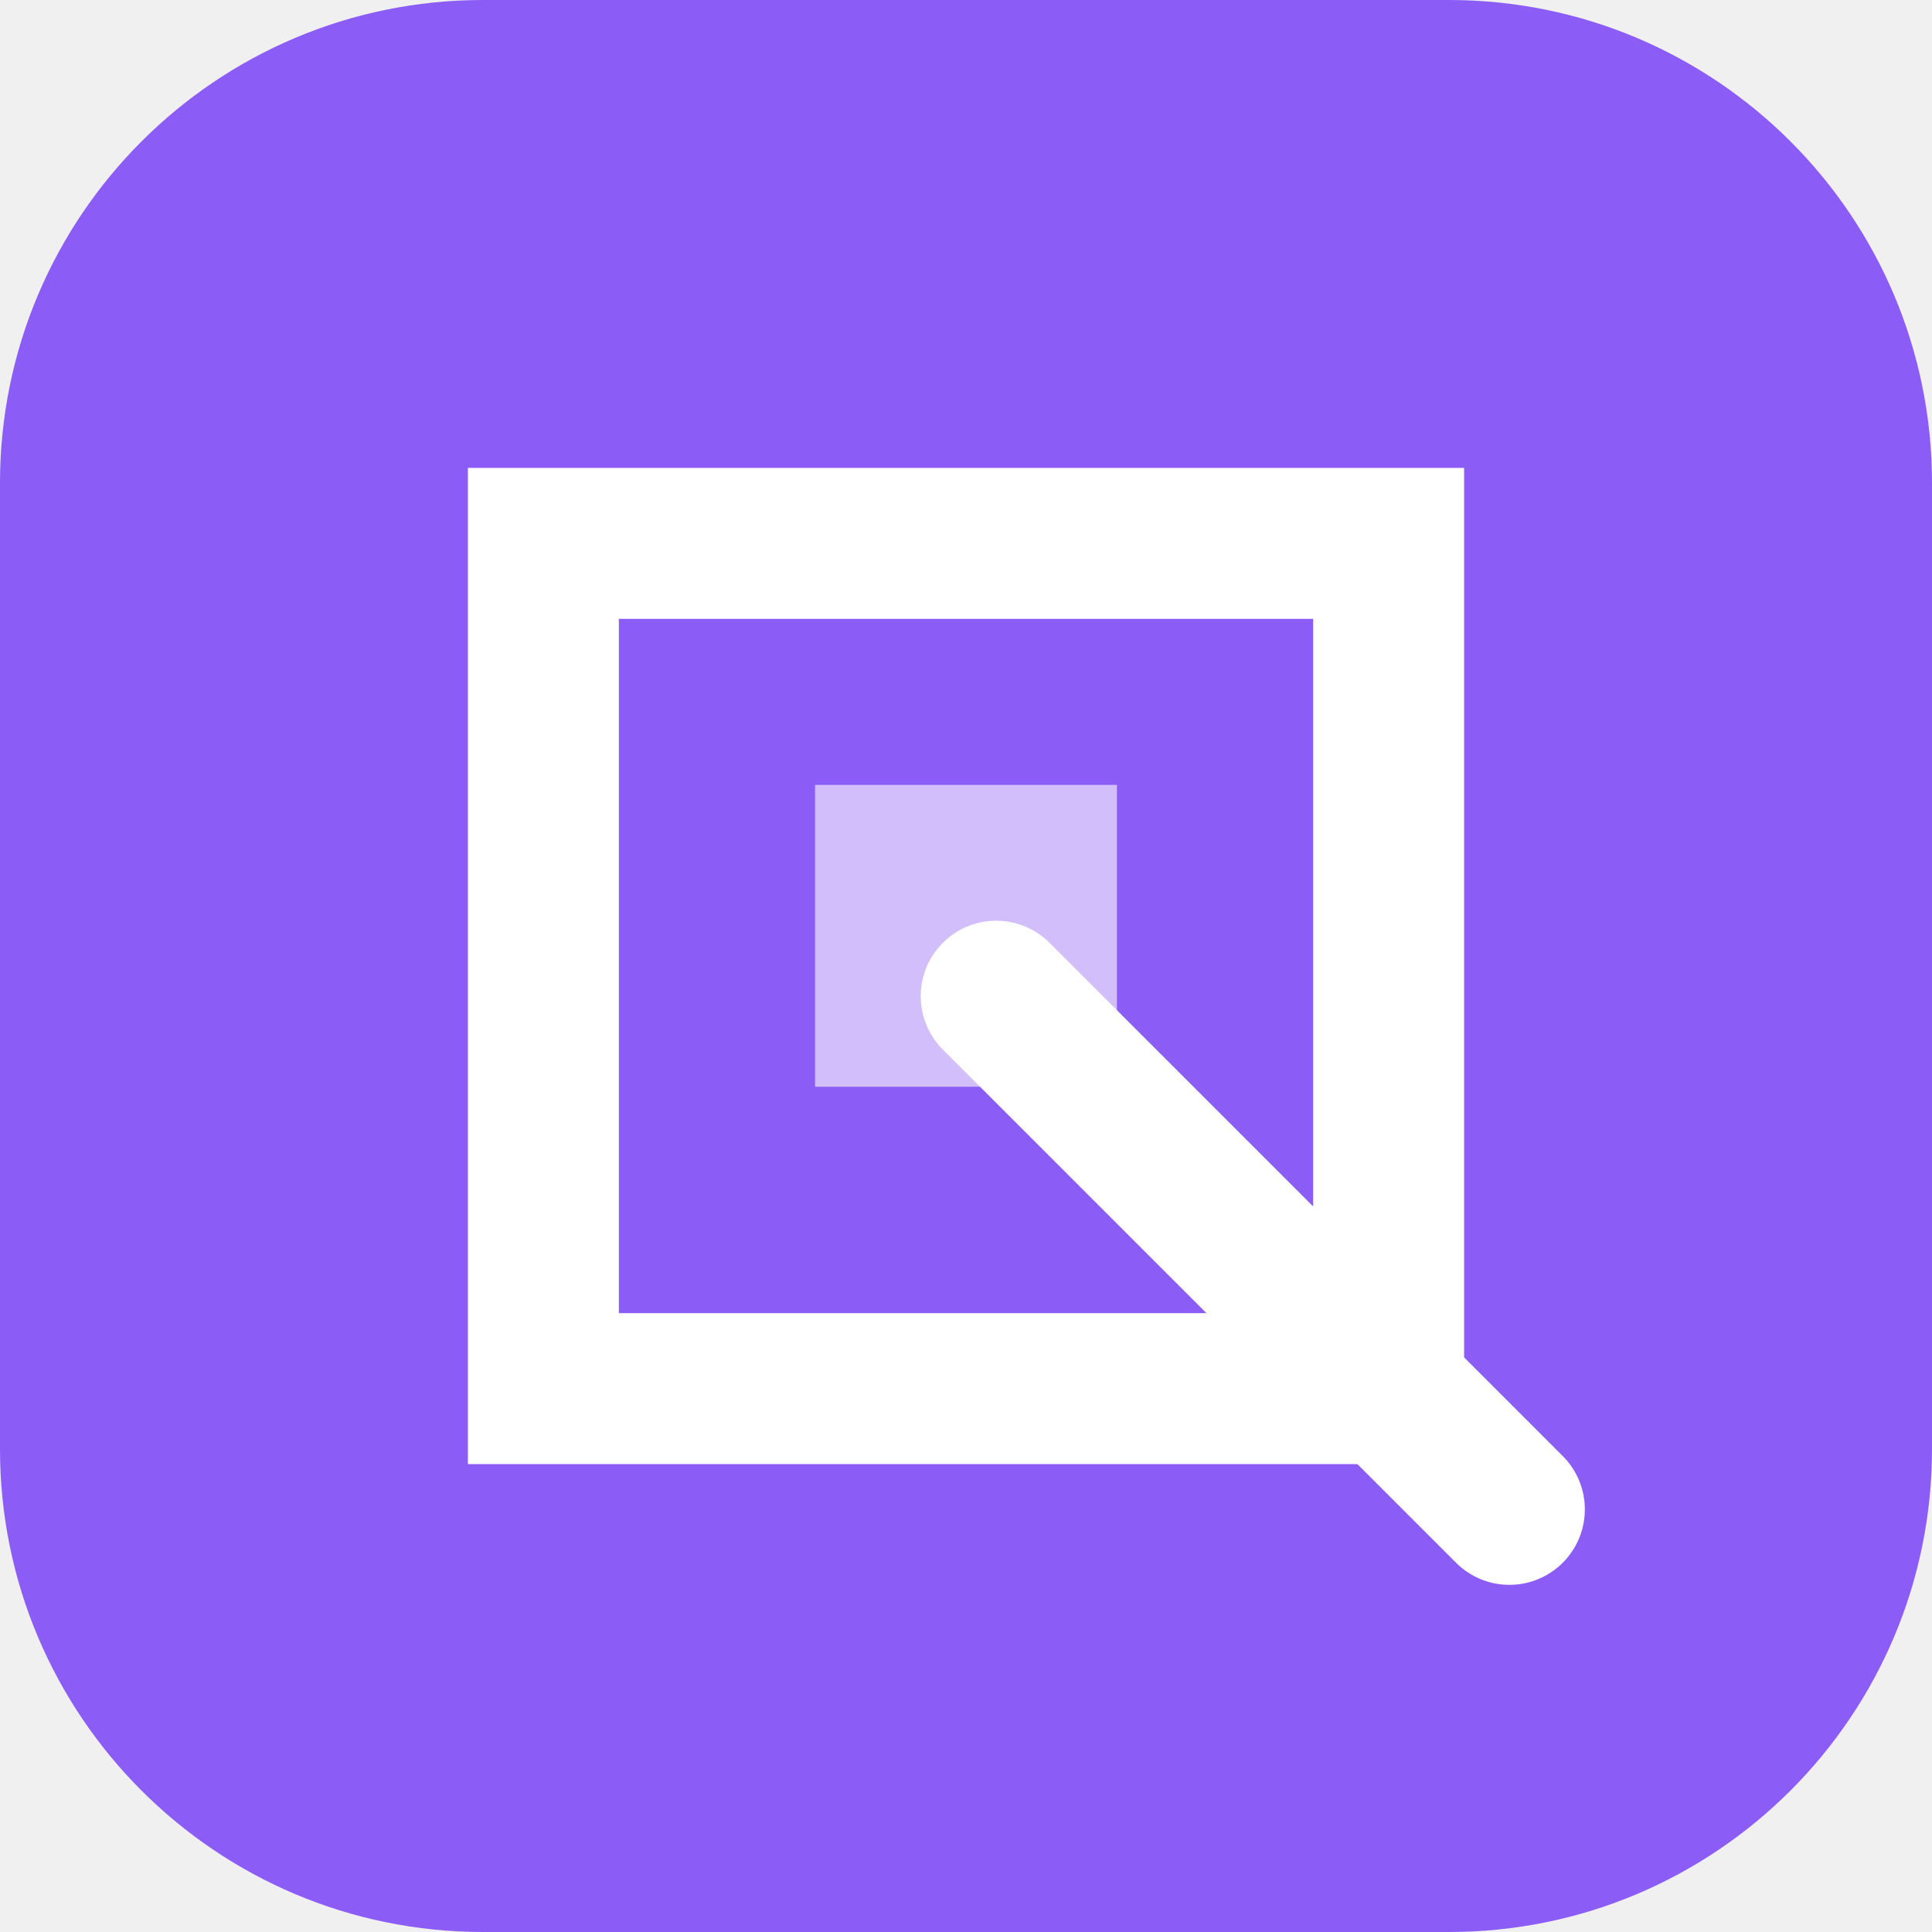
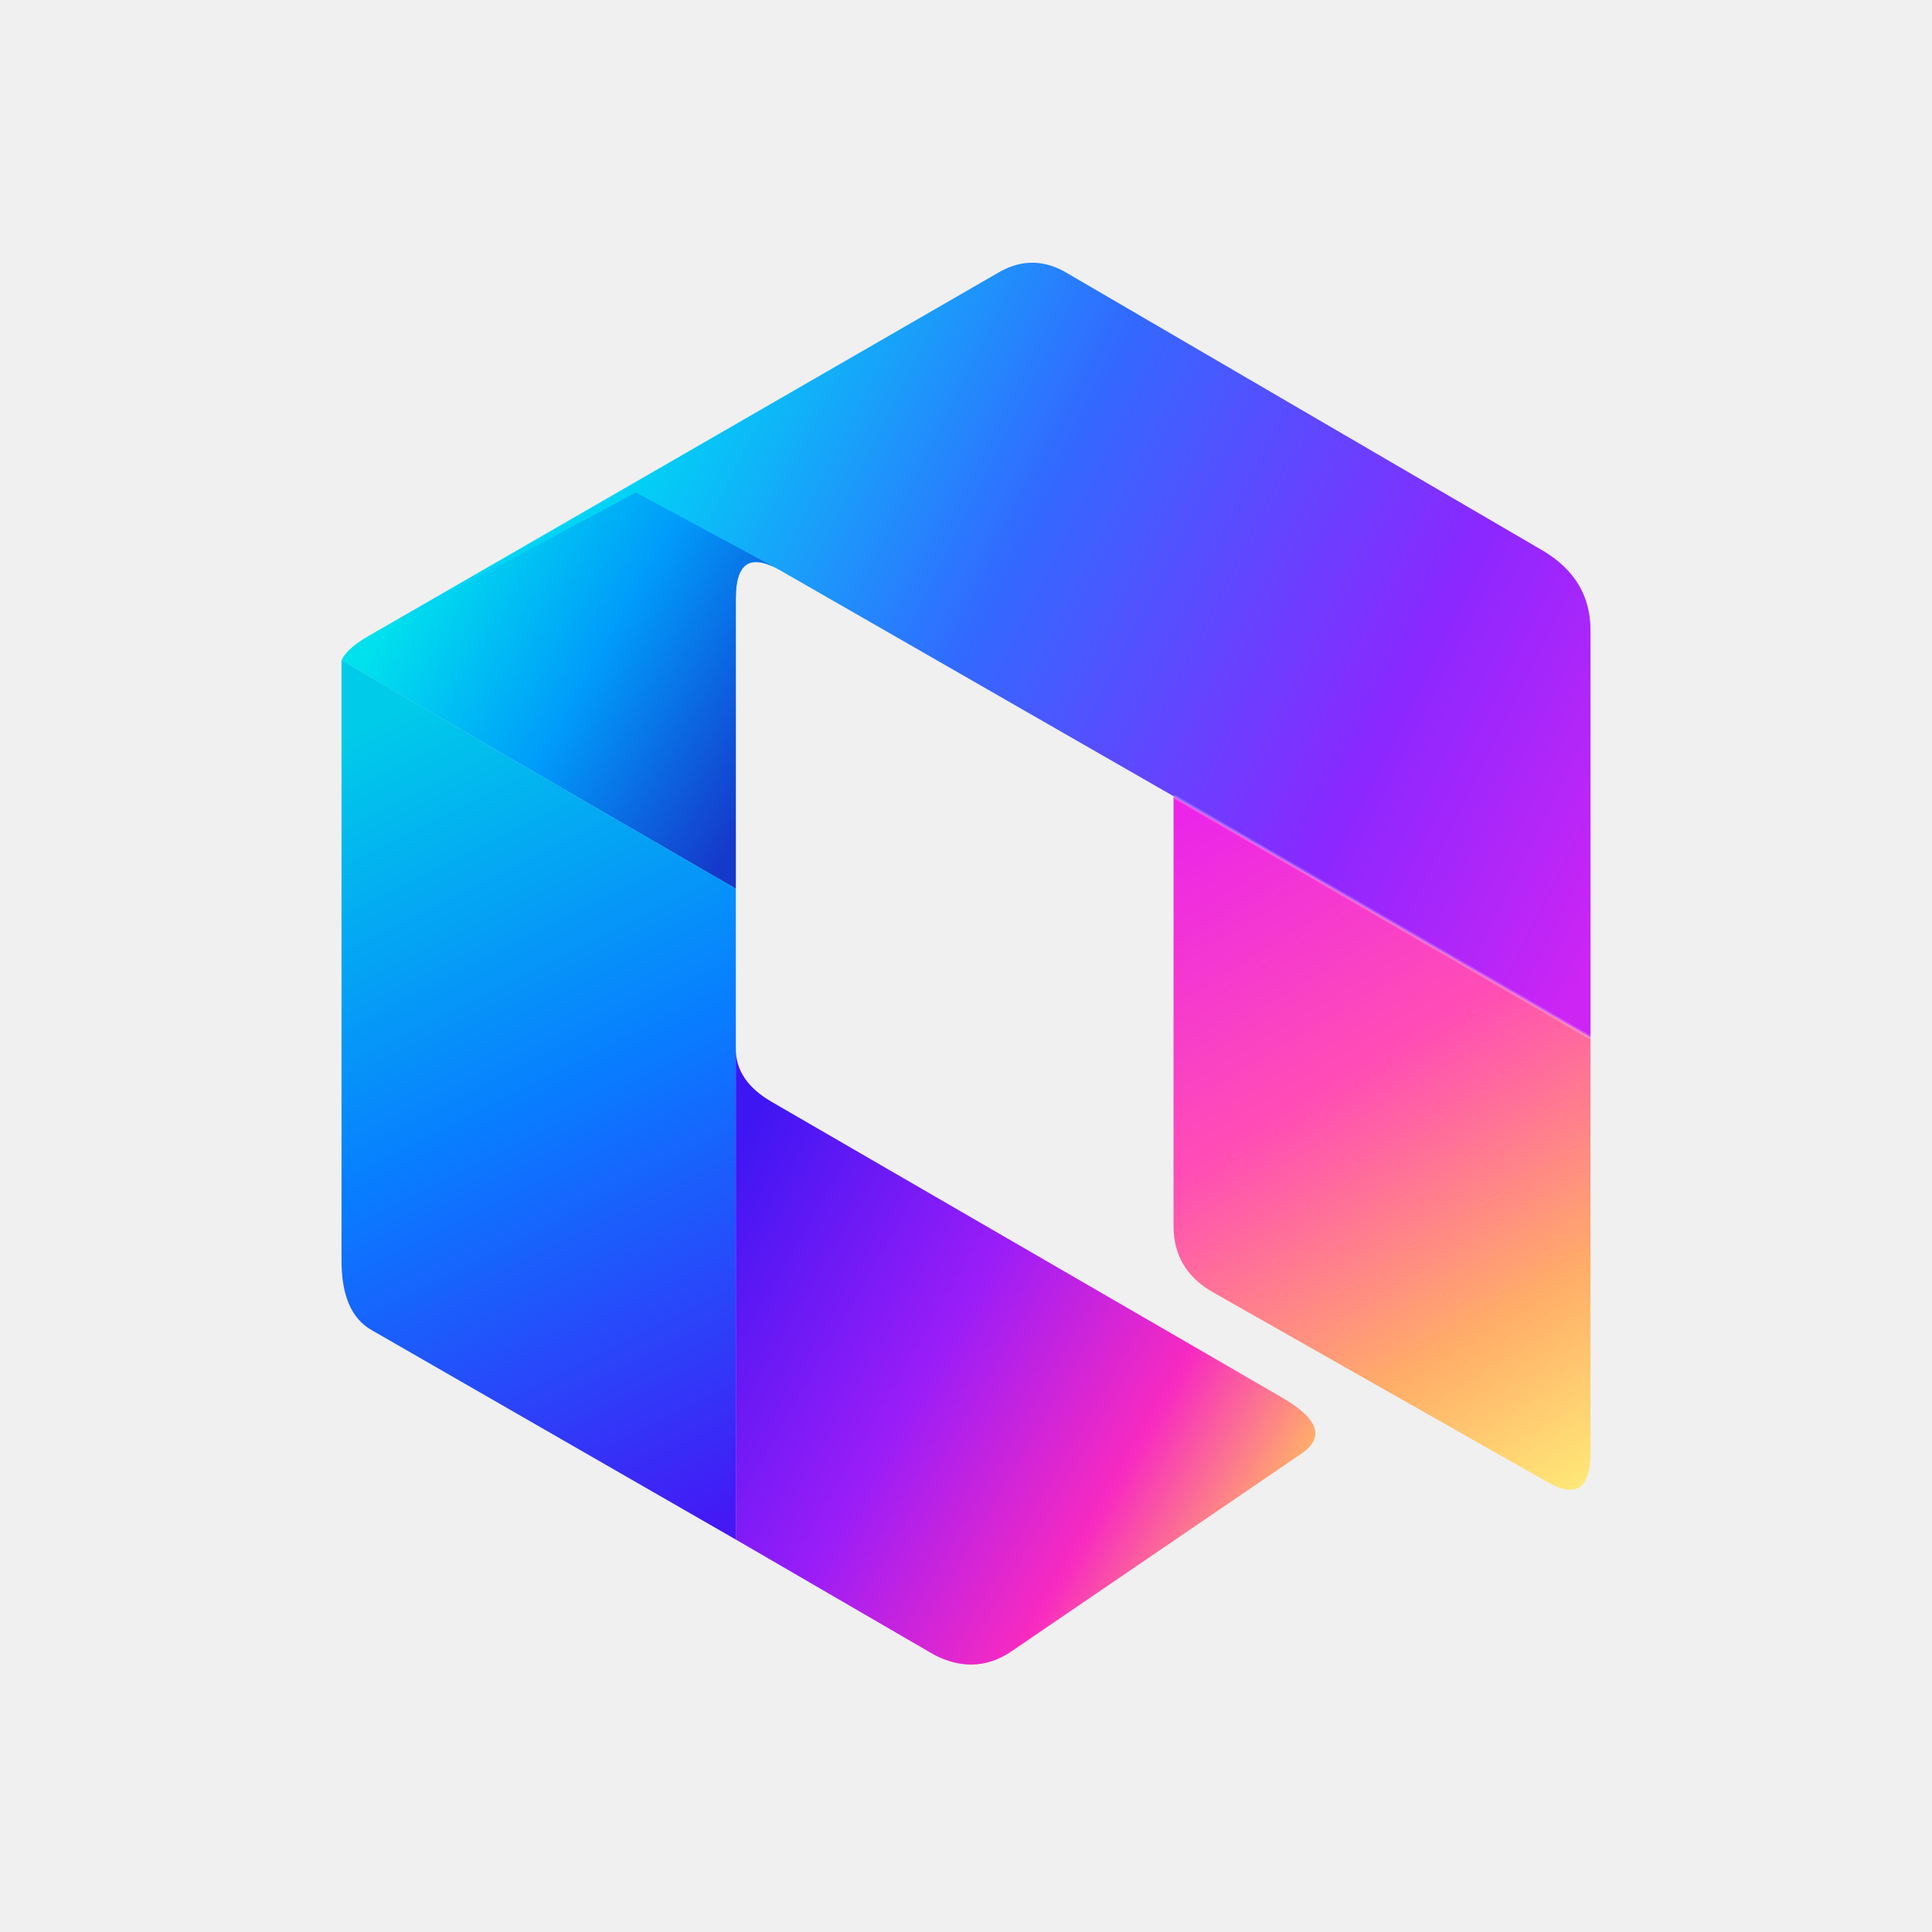
- <svg xmlns="http://www.w3.org/2000/svg" viewBox="0 0 64 64">
-   <rect width="64" height="64" rx="16" fill="#8b5cf6" />
-   <path d="M18 18h28v28H18z" fill="none" stroke="#fff" stroke-width="5" />
-   <path d="m33 33 17 17" stroke="#fff" stroke-width="5" stroke-linecap="round" />
-   <path d="M27 26h10v10H27z" fill="#fff" opacity=".6" />
+ <svg xmlns="http://www.w3.org/2000/svg" width="1024" height="1024" viewBox="0 0 1024 1024">
+   <defs>
+     <linearGradient id="top" x1="326" y1="266" x2="838" y2="524" gradientUnits="userSpaceOnUse">
+       <stop stop-color="#00d4f5" />
+       <stop offset=".35" stop-color="#3269ff" />
+       <stop offset=".73" stop-color="#8b27ff" />
+       <stop offset="1" stop-color="#cd25f4" />
+     </linearGradient>
+     <linearGradient id="fold" x1="207" y1="326" x2="395" y2="433" gradientUnits="userSpaceOnUse">
+       <stop stop-color="#00e1ed" />
+       <stop offset=".5" stop-color="#009bfa" />
+       <stop offset="1" stop-color="#153acb" />
+     </linearGradient>
+     <linearGradient id="left" x1="181" y1="389" x2="390" y2="801" gradientUnits="userSpaceOnUse">
+       <stop stop-color="#00cce9" />
+       <stop offset=".48" stop-color="#087dff" />
+       <stop offset="1" stop-color="#4419f5" />
+     </linearGradient>
+     <linearGradient id="bottom" x1="390" y1="607" x2="687" y2="779" gradientUnits="userSpaceOnUse">
+       <stop stop-color="#3e16f3" />
+       <stop offset=".43" stop-color="#9a1df8" />
+       <stop offset=".77" stop-color="#f82ac1" />
+       <stop offset="1" stop-color="#ffad6b" />
+     </linearGradient>
+     <linearGradient id="right" x1="627" y1="433" x2="841" y2="787" gradientUnits="userSpaceOnUse">
+       <stop stop-color="#ec25e9" />
+       <stop offset=".4" stop-color="#ff4eb4" />
+       <stop offset=".76" stop-color="#ffad68" />
+       <stop offset="1" stop-color="#ffe878" />
+     </linearGradient>
+   </defs>
+   <path d="M199 335 530 144Q548 134 566 145L818 292Q843 307 843 334V550L622 422 413 302Q390 289 390 317V471L181 350Z" fill="url(#top)" />
+   <path d="M199 335 337 261 413 302Q390 289 390 317V471L181 350Q184 343 199 335Z" fill="url(#fold)" />
+   <path d="M181 350 390 471V816L197 705Q181 696 181 668V369Q181 357 181 350Z" fill="url(#left)" />
+   <path d="M390 556Q390 573 409 584L680 741Q709 758 689 771L535 876Q516 888 495 877L390 816Z" fill="url(#bottom)" />
+   <path d="M622 422 843 550V770Q843 798 821 786L643 685Q622 673 622 650Z" fill="url(#right)" />
+   <path d="M622 422 843 550" fill="none" stroke="#ffffff" stroke-opacity=".2" stroke-width="2" />
</svg>
